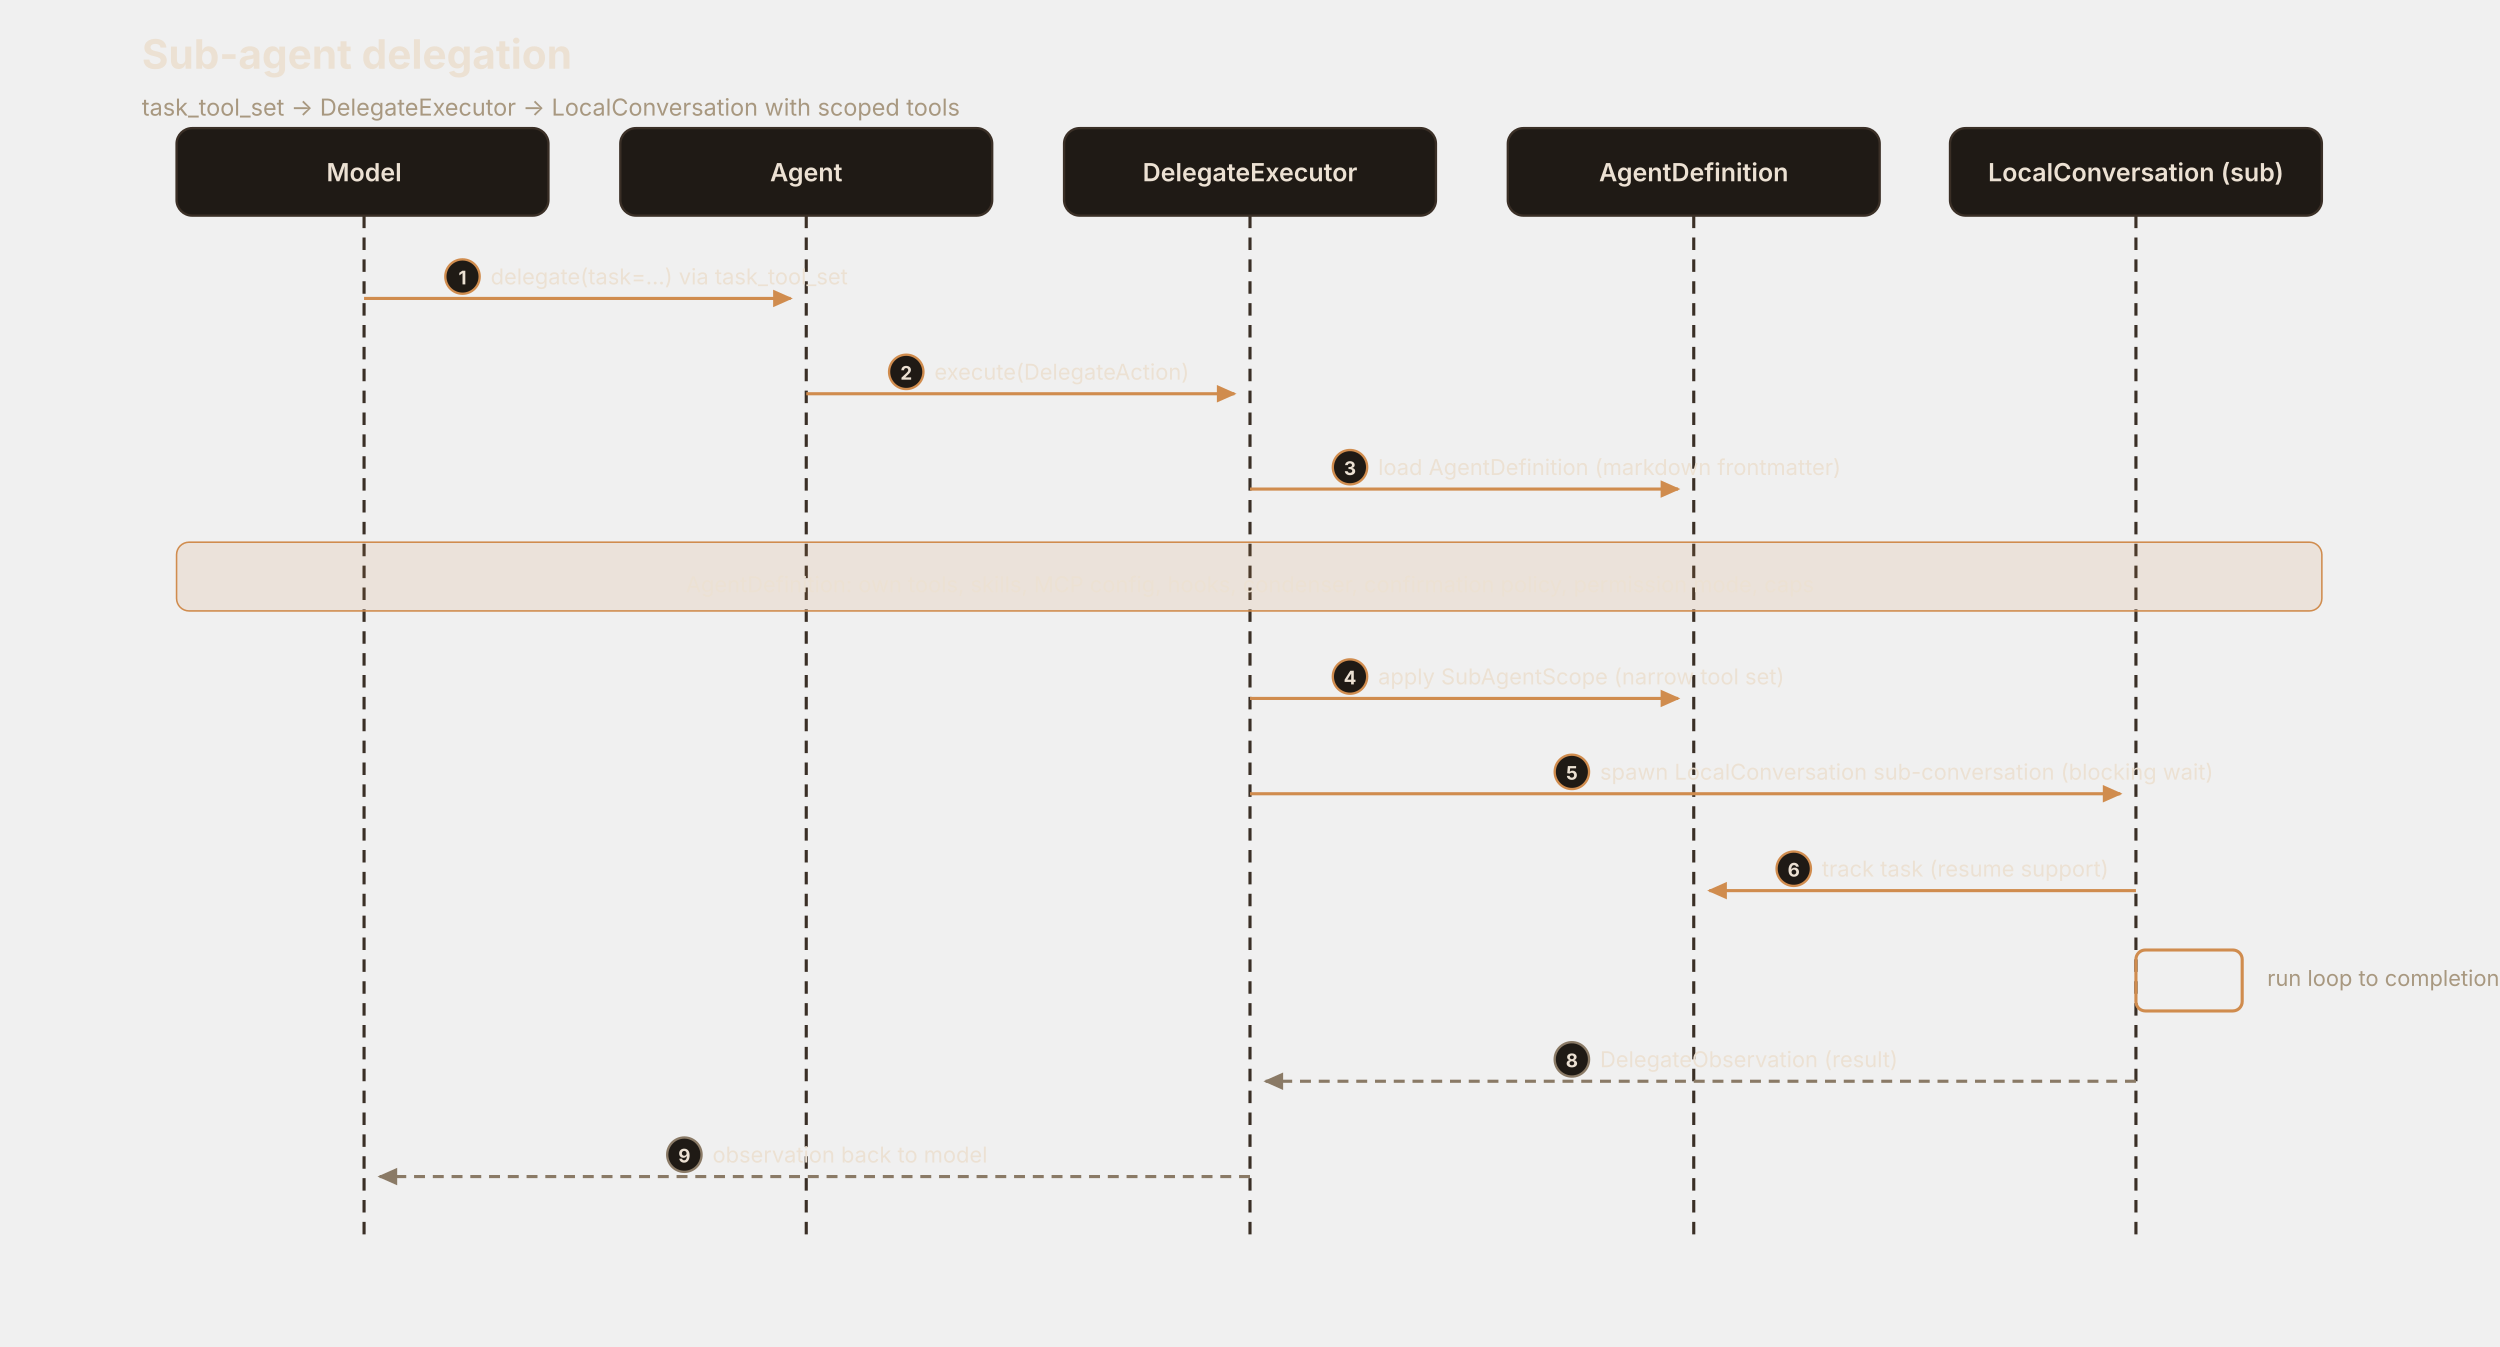
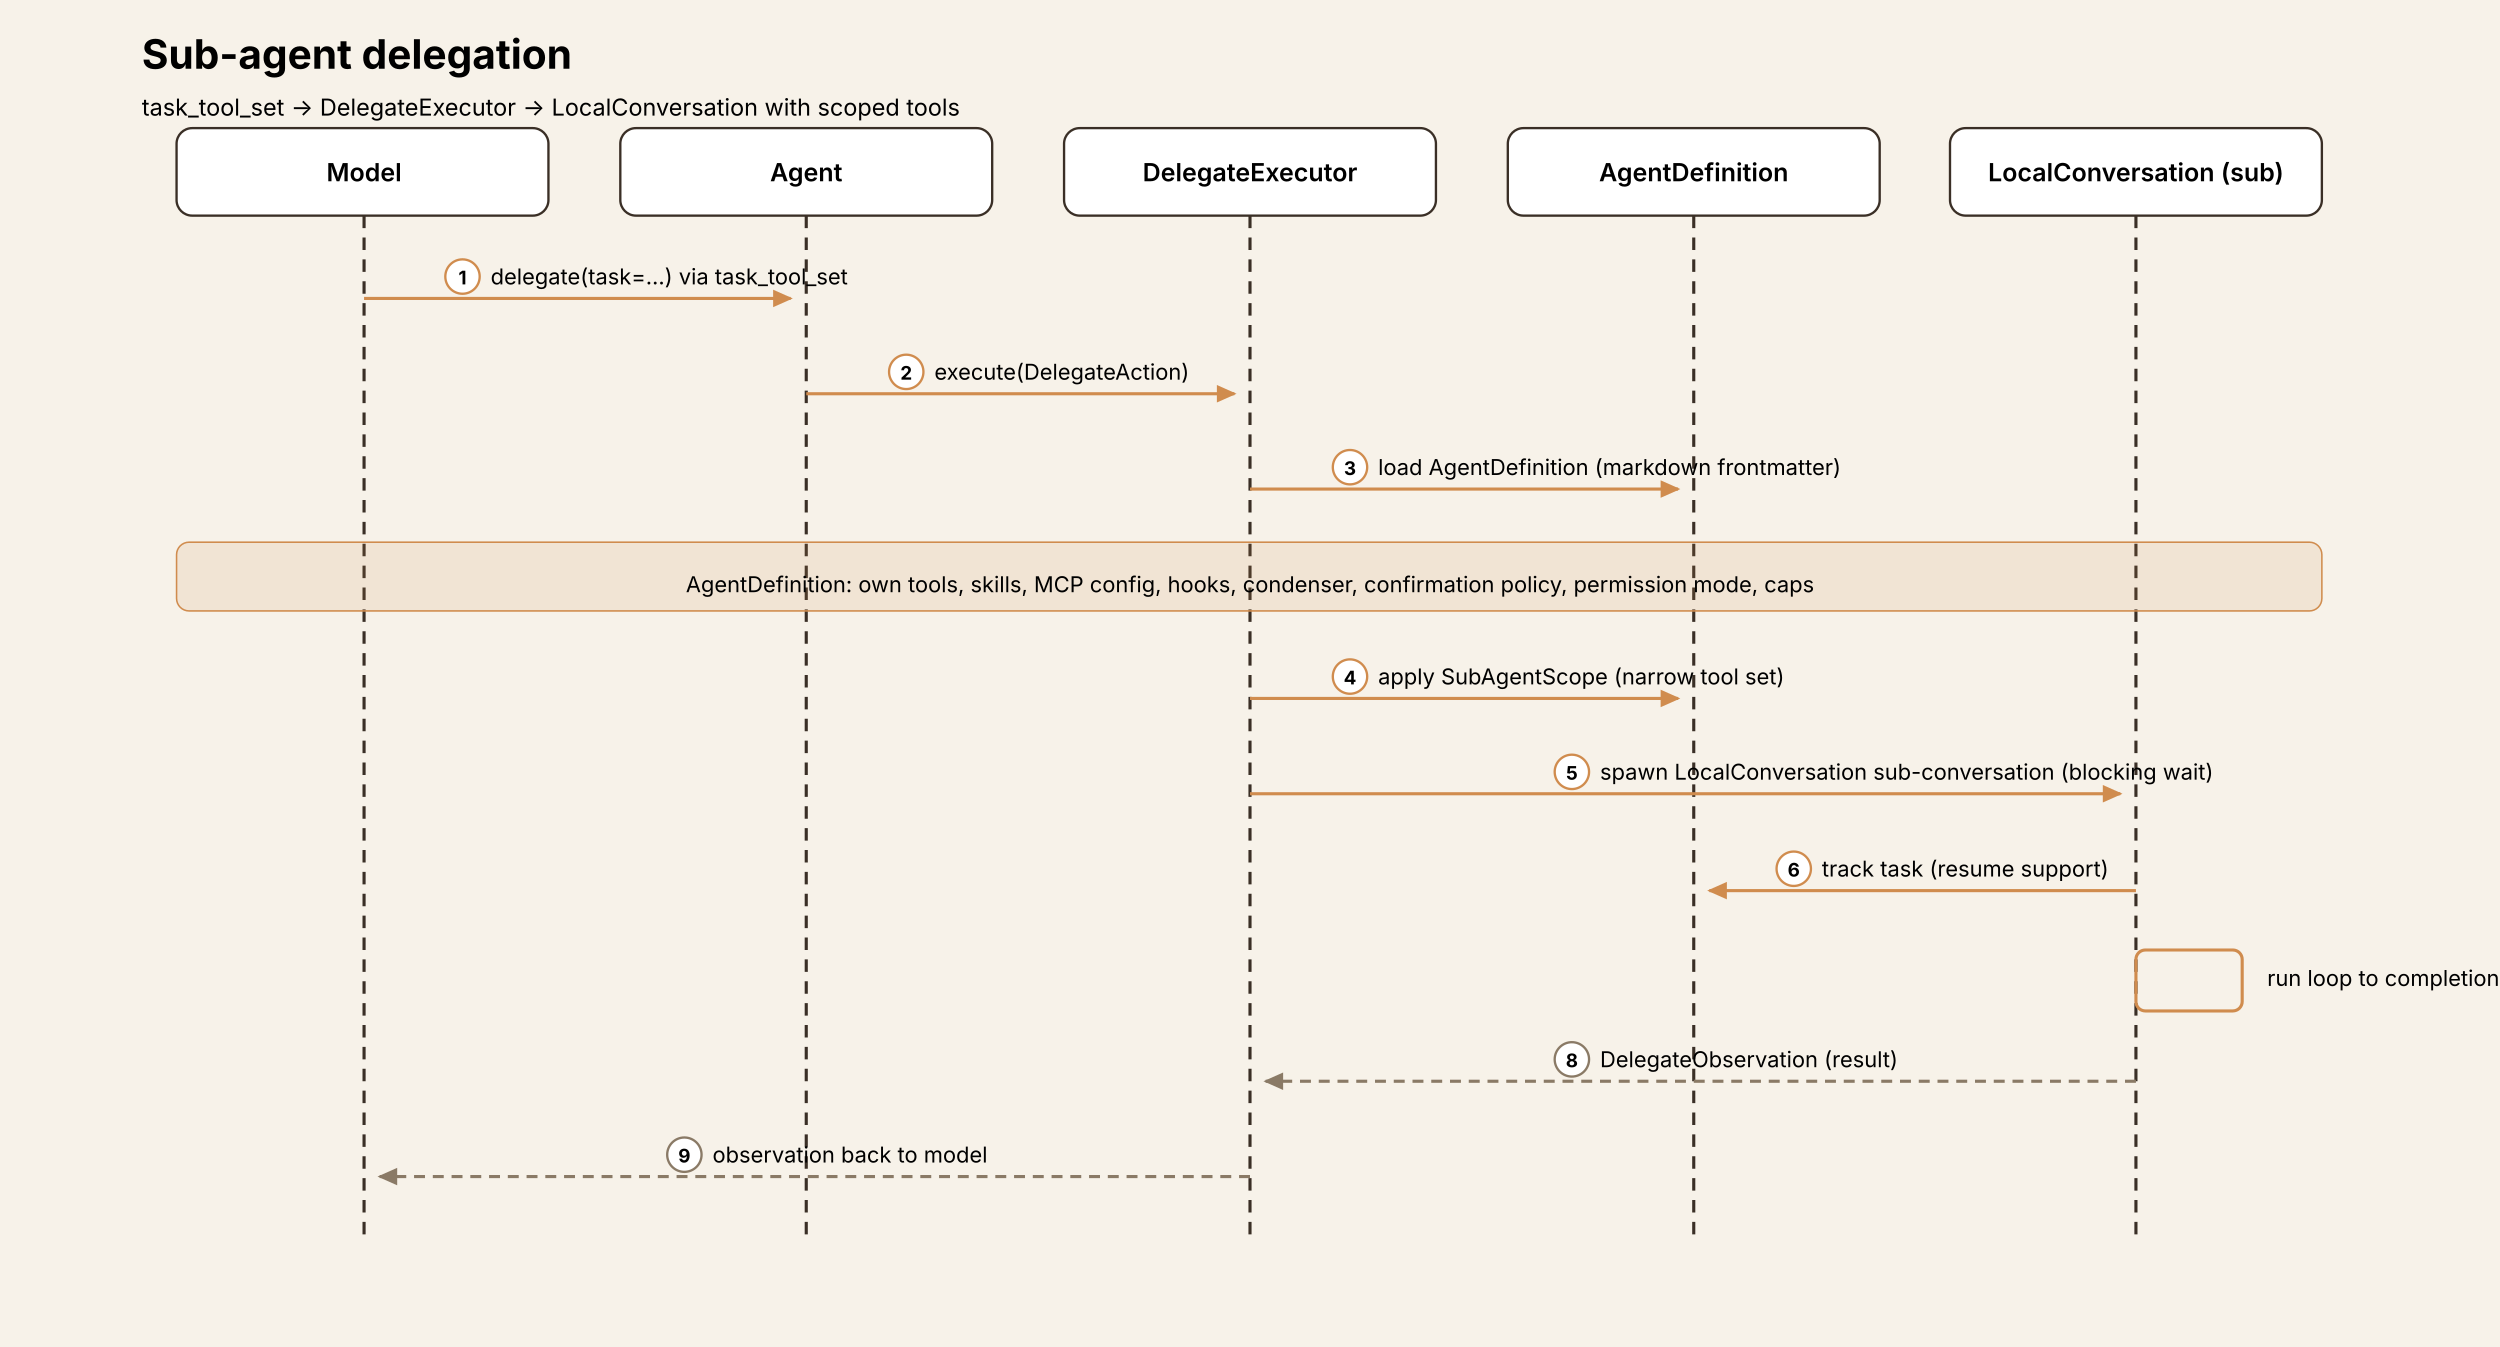
<svg xmlns="http://www.w3.org/2000/svg" viewBox="0 0 1600 862" width="1600" font-family="system-ui, -apple-system, sans-serif">
  <defs>
    <marker id="arrc" viewBox="0 0 10 10" refX="8" refY="5" markerWidth="7" markerHeight="7" orient="auto-start-reverse">
      <path d="M 0 1 L 9 5 L 0 9 z" fill="#d08c4e" />
    </marker>
    <marker id="arrr" viewBox="0 0 10 10" refX="8" refY="5" markerWidth="7" markerHeight="7" orient="auto-start-reverse">
      <path d="M 0 1 L 9 5 L 0 9 z" fill="#8a7a66" />
    </marker>
  </defs>
-   <text x="90.78" y="44" font-size="26" font-weight="700" fill="#ece1d3">Sub-agent delegation</text>
-   <text x="90.78" y="74" font-size="15" fill="#a89880">task_tool_set -&gt; DelegateExecutor -&gt; LocalConversation with scoped tools</text>
+   <rect x="0" y="0" width="1600" height="862" fill="#f7f2e9" />
+   <text x="90.78" y="44" font-size="26" font-weight="700" fill="#000000">Sub-agent delegation</text>
+   <text x="90.78" y="74" font-size="15" fill="#000000">task_tool_set -&gt; DelegateExecutor -&gt; LocalConversation with scoped tools</text>
  <line x1="233" y1="110" x2="233" y2="794" stroke="#3a2f26" stroke-width="2" stroke-dasharray="8 6" />
-   <rect x="113" y="82" width="238" height="56" rx="10" fill="#1f1a15" stroke="#3a2f26" stroke-width="1.5" />
-   <text x="233" y="116" text-anchor="middle" font-size="16" font-weight="600" fill="#ece1d3">Model</text>
+   <rect x="113" y="82" width="238" height="56" rx="10" fill="#ffffff" stroke="#3a2f26" stroke-width="1.5" />
+   <text x="233" y="116" text-anchor="middle" font-size="16" font-weight="600" fill="#000000">Model</text>
  <line x1="516" y1="110" x2="516" y2="794" stroke="#3a2f26" stroke-width="2" stroke-dasharray="8 6" />
-   <rect x="397" y="82" width="238" height="56" rx="10" fill="#1f1a15" stroke="#3a2f26" stroke-width="1.5" />
-   <text x="516" y="116" text-anchor="middle" font-size="16" font-weight="600" fill="#ece1d3">Agent</text>
+   <rect x="397" y="82" width="238" height="56" rx="10" fill="#ffffff" stroke="#3a2f26" stroke-width="1.5" />
+   <text x="516" y="116" text-anchor="middle" font-size="16" font-weight="600" fill="#000000">Agent</text>
  <line x1="800" y1="110" x2="800" y2="794" stroke="#3a2f26" stroke-width="2" stroke-dasharray="8 6" />
-   <rect x="681" y="82" width="238" height="56" rx="10" fill="#1f1a15" stroke="#3a2f26" stroke-width="1.5" />
-   <text x="800" y="116" text-anchor="middle" font-size="16" font-weight="600" fill="#ece1d3">DelegateExecutor</text>
+   <rect x="681" y="82" width="238" height="56" rx="10" fill="#ffffff" stroke="#3a2f26" stroke-width="1.5" />
+   <text x="800" y="116" text-anchor="middle" font-size="16" font-weight="600" fill="#000000">DelegateExecutor</text>
  <line x1="1084" y1="110" x2="1084" y2="794" stroke="#3a2f26" stroke-width="2" stroke-dasharray="8 6" />
-   <rect x="965" y="82" width="238" height="56" rx="10" fill="#1f1a15" stroke="#3a2f26" stroke-width="1.5" />
-   <text x="1084" y="116" text-anchor="middle" font-size="16" font-weight="600" fill="#ece1d3">AgentDefinition</text>
+   <rect x="965" y="82" width="238" height="56" rx="10" fill="#ffffff" stroke="#3a2f26" stroke-width="1.5" />
+   <text x="1084" y="116" text-anchor="middle" font-size="16" font-weight="600" fill="#000000">AgentDefinition</text>
  <line x1="1367" y1="110" x2="1367" y2="794" stroke="#3a2f26" stroke-width="2" stroke-dasharray="8 6" />
-   <rect x="1248" y="82" width="238" height="56" rx="10" fill="#1f1a15" stroke="#3a2f26" stroke-width="1.5" />
-   <text x="1367" y="116" text-anchor="middle" font-size="16" font-weight="600" fill="#ece1d3">LocalConversation (sub)</text>
+   <rect x="1248" y="82" width="238" height="56" rx="10" fill="#ffffff" stroke="#3a2f26" stroke-width="1.5" />
+   <text x="1367" y="116" text-anchor="middle" font-size="16" font-weight="600" fill="#000000">LocalConversation (sub)</text>
  <line x1="233" y1="191" x2="506" y2="191" stroke="#d08c4e" stroke-width="2" marker-end="url(#arrc)" />
-   <circle cx="296" cy="177" r="11" fill="#1f1a15" stroke="#d08c4e" stroke-width="1.5" />
-   <text x="296" y="182" text-anchor="middle" font-size="12" font-weight="700" fill="#ece1d3">1</text>
-   <text x="314" y="182" font-size="14" fill="#ece1d3">delegate(task=...) via task_tool_set</text>
+   <circle cx="296" cy="177" r="11" fill="#ffffff" stroke="#d08c4e" stroke-width="1.5" />
+   <text x="296" y="182" text-anchor="middle" font-size="12" font-weight="700" fill="#000000">1</text>
+   <text x="314" y="182" font-size="14" fill="#000000">delegate(task=...) via task_tool_set</text>
  <line x1="516" y1="252" x2="790" y2="252" stroke="#d08c4e" stroke-width="2" marker-end="url(#arrc)" />
-   <circle cx="580" cy="238" r="11" fill="#1f1a15" stroke="#d08c4e" stroke-width="1.5" />
-   <text x="580" y="243" text-anchor="middle" font-size="12" font-weight="700" fill="#ece1d3">2</text>
-   <text x="598" y="243" font-size="14" fill="#ece1d3">execute(DelegateAction)</text>
+   <circle cx="580" cy="238" r="11" fill="#ffffff" stroke="#d08c4e" stroke-width="1.5" />
+   <text x="580" y="243" text-anchor="middle" font-size="12" font-weight="700" fill="#000000">2</text>
+   <text x="598" y="243" font-size="14" fill="#000000">execute(DelegateAction)</text>
  <line x1="800" y1="313" x2="1074" y2="313" stroke="#d08c4e" stroke-width="2" marker-end="url(#arrc)" />
-   <circle cx="864" cy="299" r="11" fill="#1f1a15" stroke="#d08c4e" stroke-width="1.5" />
-   <text x="864" y="304" text-anchor="middle" font-size="12" font-weight="700" fill="#ece1d3">3</text>
-   <text x="882" y="304" font-size="14" fill="#ece1d3">load AgentDefinition (markdown frontmatter)</text>
+   <circle cx="864" cy="299" r="11" fill="#ffffff" stroke="#d08c4e" stroke-width="1.5" />
+   <text x="864" y="304" text-anchor="middle" font-size="12" font-weight="700" fill="#000000">3</text>
+   <text x="882" y="304" font-size="14" fill="#000000">load AgentDefinition (markdown frontmatter)</text>
  <rect x="113" y="347" width="1373" height="44" rx="8" fill="#d08c4e22" stroke="#d08c4e" stroke-width="1" />
-   <text x="800" y="379" text-anchor="middle" font-size="14" fill="#ece1d3">AgentDefinition: own tools, skills, MCP config, hooks, condenser, confirmation policy, permission mode, caps</text>
+   <text x="800" y="379" text-anchor="middle" font-size="14" fill="#000000">AgentDefinition: own tools, skills, MCP config, hooks, condenser, confirmation policy, permission mode, caps</text>
  <line x1="800" y1="447" x2="1074" y2="447" stroke="#d08c4e" stroke-width="2" marker-end="url(#arrc)" />
-   <circle cx="864" cy="433" r="11" fill="#1f1a15" stroke="#d08c4e" stroke-width="1.5" />
-   <text x="864" y="438" text-anchor="middle" font-size="12" font-weight="700" fill="#ece1d3">4</text>
-   <text x="882" y="438" font-size="14" fill="#ece1d3">apply SubAgentScope (narrow tool set)</text>
+   <circle cx="864" cy="433" r="11" fill="#ffffff" stroke="#d08c4e" stroke-width="1.5" />
+   <text x="864" y="438" text-anchor="middle" font-size="12" font-weight="700" fill="#000000">4</text>
+   <text x="882" y="438" font-size="14" fill="#000000">apply SubAgentScope (narrow tool set)</text>
  <line x1="800" y1="508" x2="1357" y2="508" stroke="#d08c4e" stroke-width="2" marker-end="url(#arrc)" />
-   <circle cx="1006" cy="494" r="11" fill="#1f1a15" stroke="#d08c4e" stroke-width="1.5" />
-   <text x="1006" y="499" text-anchor="middle" font-size="12" font-weight="700" fill="#ece1d3">5</text>
-   <text x="1024" y="499" font-size="14" fill="#ece1d3">spawn LocalConversation sub-conversation (blocking wait)</text>
+   <circle cx="1006" cy="494" r="11" fill="#ffffff" stroke="#d08c4e" stroke-width="1.5" />
+   <text x="1006" y="499" text-anchor="middle" font-size="12" font-weight="700" fill="#000000">5</text>
+   <text x="1024" y="499" font-size="14" fill="#000000">spawn LocalConversation sub-conversation (blocking wait)</text>
  <line x1="1367" y1="570" x2="1094" y2="570" stroke="#d08c4e" stroke-width="2" marker-end="url(#arrc)" />
-   <circle cx="1148" cy="556" r="11" fill="#1f1a15" stroke="#d08c4e" stroke-width="1.5" />
-   <text x="1148" y="561" text-anchor="middle" font-size="12" font-weight="700" fill="#ece1d3">6</text>
-   <text x="1166" y="561" font-size="14" fill="#ece1d3">track task (resume support)</text>
+   <circle cx="1148" cy="556" r="11" fill="#ffffff" stroke="#d08c4e" stroke-width="1.5" />
+   <text x="1148" y="561" text-anchor="middle" font-size="12" font-weight="700" fill="#000000">6</text>
+   <text x="1166" y="561" font-size="14" fill="#000000">track task (resume support)</text>
  <rect x="1367" y="608" width="68" height="39" rx="6" fill="none" stroke="#d08c4e" stroke-width="2" />
-   <text x="1451" y="631" font-size="14" fill="#a89880">run loop to completion</text>
+   <text x="1451" y="631" font-size="14" fill="#000000">run loop to completion</text>
  <line x1="1367" y1="692" x2="810" y2="692" stroke="#8a7a66" stroke-width="2" stroke-dasharray="7 5" marker-end="url(#arrr)" />
-   <circle cx="1006" cy="678" r="11" fill="#1f1a15" stroke="#8a7a66" stroke-width="1.5" />
-   <text x="1006" y="683" text-anchor="middle" font-size="12" font-weight="700" fill="#ece1d3">8</text>
-   <text x="1024" y="683" font-size="14" fill="#ece1d3">DelegateObservation (result)</text>
+   <circle cx="1006" cy="678" r="11" fill="#ffffff" stroke="#8a7a66" stroke-width="1.5" />
+   <text x="1006" y="683" text-anchor="middle" font-size="12" font-weight="700" fill="#000000">8</text>
+   <text x="1024" y="683" font-size="14" fill="#000000">DelegateObservation (result)</text>
  <line x1="800" y1="753" x2="243" y2="753" stroke="#8a7a66" stroke-width="2" stroke-dasharray="7 5" marker-end="url(#arrr)" />
-   <circle cx="438" cy="739" r="11" fill="#1f1a15" stroke="#8a7a66" stroke-width="1.5" />
-   <text x="438" y="744" text-anchor="middle" font-size="12" font-weight="700" fill="#ece1d3">9</text>
-   <text x="456" y="744" font-size="14" fill="#ece1d3">observation back to model</text>
+   <circle cx="438" cy="739" r="11" fill="#ffffff" stroke="#8a7a66" stroke-width="1.5" />
+   <text x="438" y="744" text-anchor="middle" font-size="12" font-weight="700" fill="#000000">9</text>
+   <text x="456" y="744" font-size="14" fill="#000000">observation back to model</text>
</svg>
